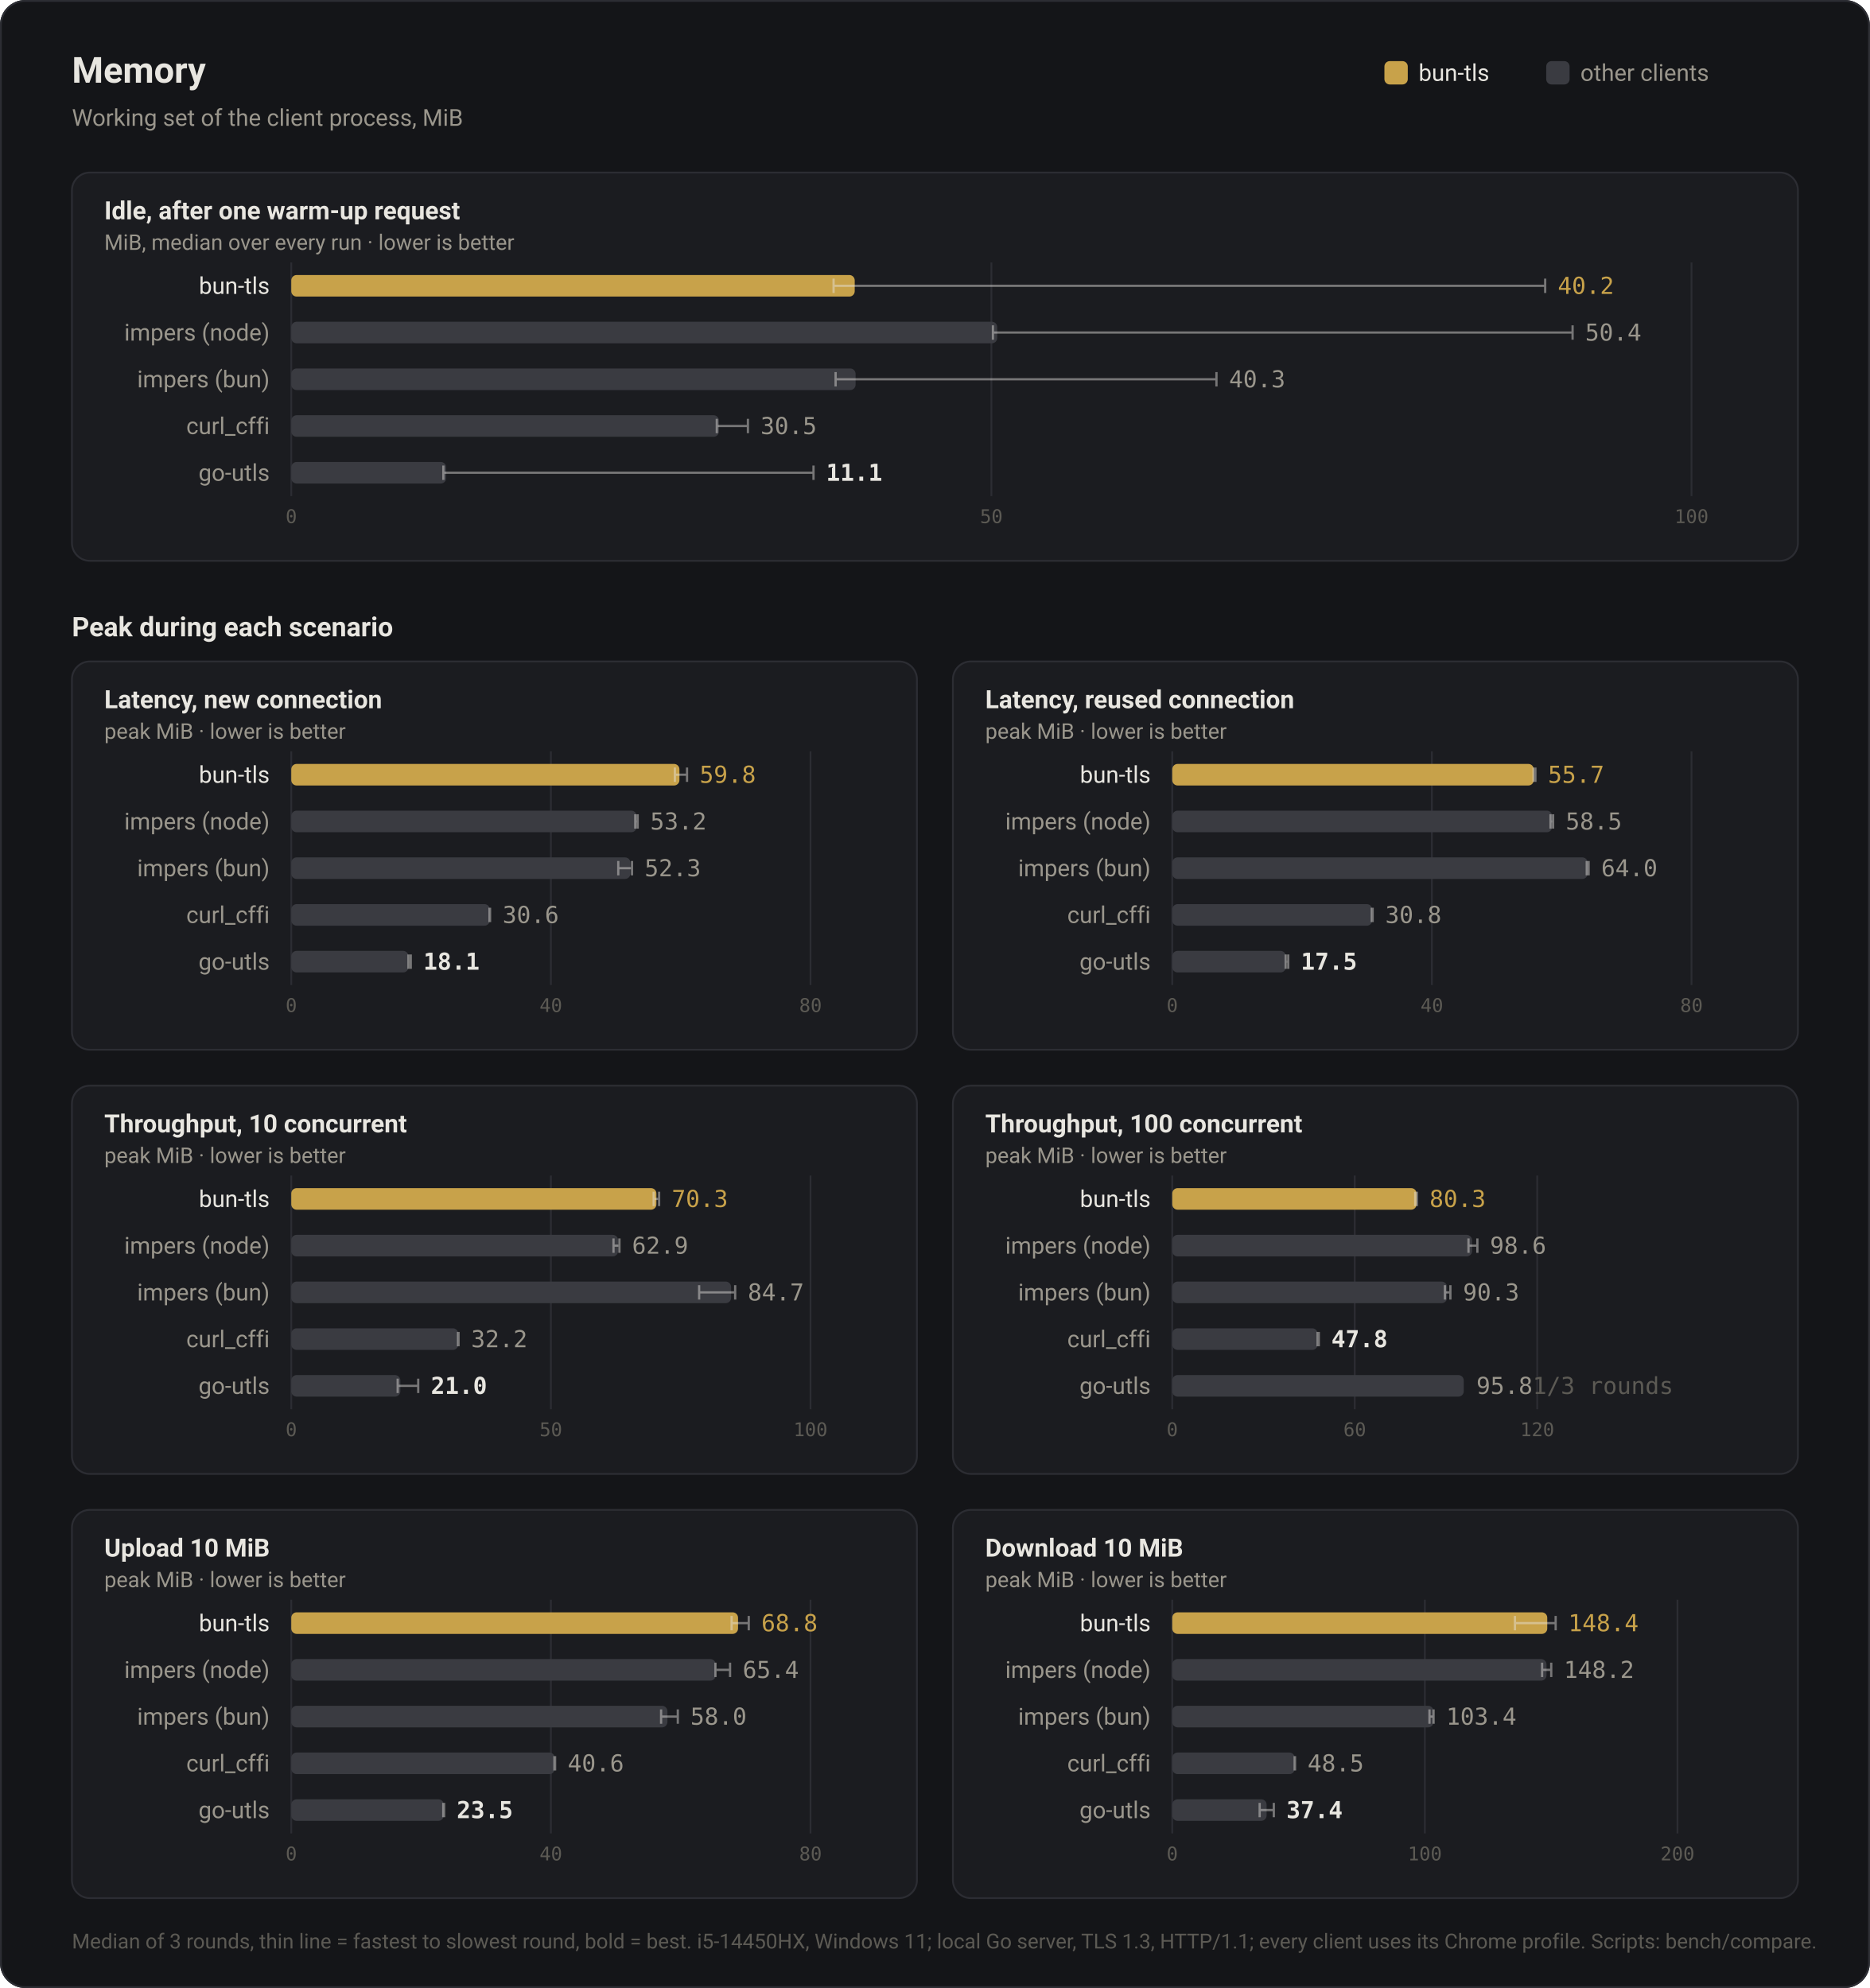
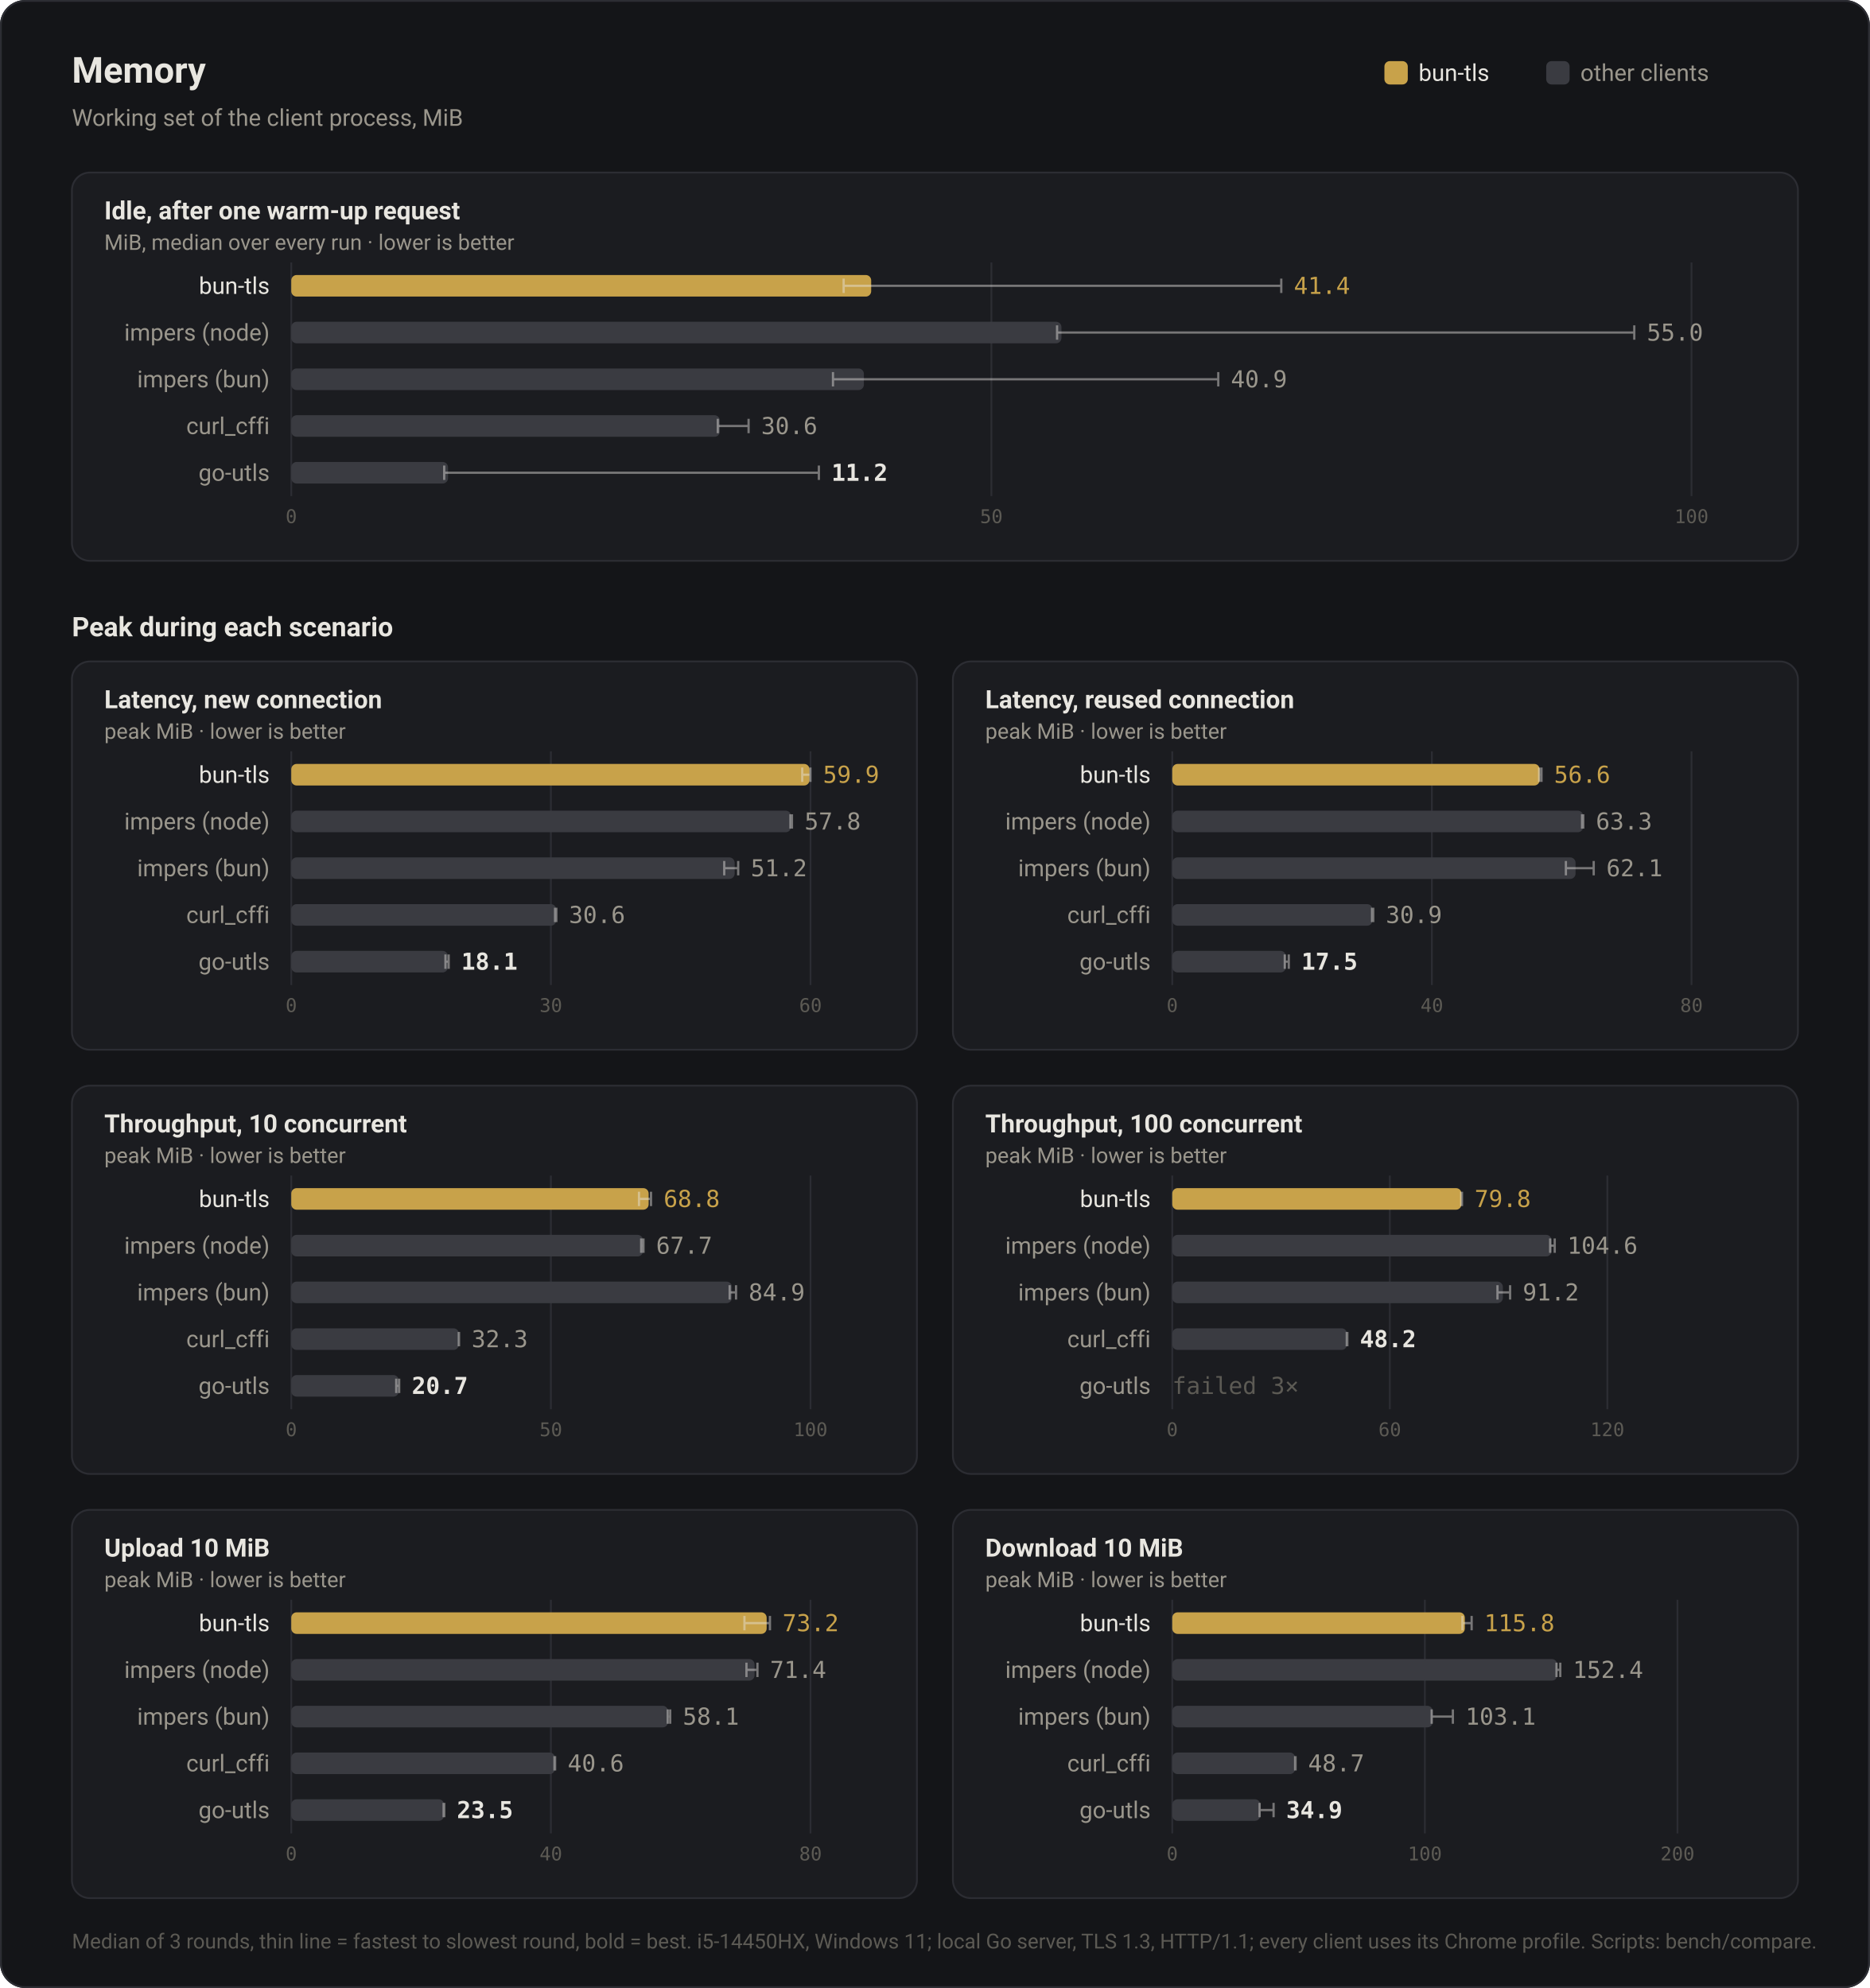
<svg xmlns="http://www.w3.org/2000/svg" viewBox="0 0 1040 1106" width="1040" height="1106" role="img">
  <rect width="1040" height="1106" rx="14" fill="#141518" />
  <rect x="0.5" y="0.5" width="1039" height="1105" rx="13.5" fill="none" stroke="#2C2D33" />
  <text x="40" y="46" font-family="ui-sans-serif,-apple-system,Segoe UI,Roboto,sans-serif" font-size="20" font-weight="700" fill="#E8E6E0">Memory</text>
  <text x="40" y="70" font-family="ui-sans-serif,-apple-system,Segoe UI,Roboto,sans-serif" font-size="13" fill="#9A968C">Working set of the client process, MiB</text>
  <rect x="770" y="34" width="13" height="13" rx="3" fill="#C8A24A" />
  <text x="789" y="45" font-family="ui-sans-serif,-apple-system,Segoe UI,Roboto,sans-serif" font-size="13" fill="#E8E6E0">bun-tls</text>
  <rect x="860" y="34" width="13" height="13" rx="3" fill="#3A3B41" />
  <text x="879" y="45" font-family="ui-sans-serif,-apple-system,Segoe UI,Roboto,sans-serif" font-size="13" fill="#9A968C">other clients</text>
  <rect x="40" y="96" width="960" height="216" rx="10" fill="#1B1C20" stroke="#2C2D33" />
  <text x="58" y="122" font-family="ui-sans-serif,-apple-system,Segoe UI,Roboto,sans-serif" font-size="14" font-weight="700" fill="#E8E6E0">Idle, after one warm-up request</text>
  <text x="58" y="139" font-family="ui-sans-serif,-apple-system,Segoe UI,Roboto,sans-serif" font-size="12" fill="#9A968C">MiB, median over every run · lower is better</text>
  <line x1="162" x2="162" y1="146" y2="276" stroke="#2C2D33" />
  <text x="162" y="291" font-family="ui-monospace,SFMono-Regular,Menlo,monospace" font-size="10.5" fill="#5C5A54" text-anchor="middle">0</text>
  <line x1="551.4" x2="551.4" y1="146" y2="276" stroke="#2C2D33" />
  <text x="551.4" y="291" font-family="ui-monospace,SFMono-Regular,Menlo,monospace" font-size="10.5" fill="#5C5A54" text-anchor="middle">50</text>
  <line x1="940.8" x2="940.8" y1="146" y2="276" stroke="#2C2D33" />
  <text x="940.8" y="291" font-family="ui-monospace,SFMono-Regular,Menlo,monospace" font-size="10.5" fill="#5C5A54" text-anchor="middle">100</text>
  <text x="150" y="163.5" font-family="ui-sans-serif,-apple-system,Segoe UI,Roboto,sans-serif" font-size="13" fill="#E8E6E0" text-anchor="end">bun-tls</text>
-   <rect x="162" y="153" width="313.391" height="12" rx="3" fill="#C8A24A" />
-   <path d="M463.633 159H859.421M463.633 155V163M859.421 155V163" stroke="#E8E6E0" stroke-opacity="0.45" stroke-width="1.25" fill="none" />
-   <text x="866.421" y="163.5" font-family="ui-monospace,SFMono-Regular,Menlo,monospace" font-size="13" fill="#C8A24A">40.2</text>
+   <rect x="162" y="153" width="322.548" height="12" rx="3" fill="#C8A24A" />
+   <path d="M469.231 159H712.636M469.231 155V163M712.636 155V163" stroke="#E8E6E0" stroke-opacity="0.45" stroke-width="1.25" fill="none" />
+   <text x="719.636" y="163.5" font-family="ui-monospace,SFMono-Regular,Menlo,monospace" font-size="13" fill="#C8A24A">41.4</text>
  <text x="150" y="189.5" font-family="ui-sans-serif,-apple-system,Segoe UI,Roboto,sans-serif" font-size="13" fill="#9A968C" text-anchor="end">impers (node)</text>
-   <rect x="162" y="179" width="392.655" height="12" rx="3" fill="#3A3B41" />
-   <path d="M552.252 185H874.663M552.252 181V189M874.663 181V189" stroke="#E8E6E0" stroke-opacity="0.45" stroke-width="1.25" fill="none" />
-   <text x="881.663" y="189.5" font-family="ui-monospace,SFMono-Regular,Menlo,monospace" font-size="13" fill="#9A968C">50.4</text>
+   <rect x="162" y="179" width="428.37" height="12" rx="3" fill="#3A3B41" />
+   <path d="M587.937 185H908.979M587.937 181V189M908.979 181V189" stroke="#E8E6E0" stroke-opacity="0.45" stroke-width="1.25" fill="none" />
+   <text x="915.979" y="189.5" font-family="ui-monospace,SFMono-Regular,Menlo,monospace" font-size="13" fill="#9A968C">55.0</text>
  <text x="150" y="215.5" font-family="ui-sans-serif,-apple-system,Segoe UI,Roboto,sans-serif" font-size="13" fill="#9A968C" text-anchor="end">impers (bun)</text>
-   <rect x="162" y="205" width="313.878" height="12" rx="3" fill="#3A3B41" />
-   <path d="M464.758 211H676.586M464.758 207V215M676.586 207V215" stroke="#E8E6E0" stroke-opacity="0.45" stroke-width="1.25" fill="none" />
-   <text x="683.586" y="215.5" font-family="ui-monospace,SFMono-Regular,Menlo,monospace" font-size="13" fill="#9A968C">40.3</text>
+   <rect x="162" y="205" width="318.487" height="12" rx="3" fill="#3A3B41" />
+   <path d="M463.298 211H677.59M463.298 207V215M677.59 207V215" stroke="#E8E6E0" stroke-opacity="0.45" stroke-width="1.25" fill="none" />
+   <text x="684.59" y="215.5" font-family="ui-monospace,SFMono-Regular,Menlo,monospace" font-size="13" fill="#9A968C">40.9</text>
  <text x="150" y="241.5" font-family="ui-sans-serif,-apple-system,Segoe UI,Roboto,sans-serif" font-size="13" fill="#9A968C" text-anchor="end">curl_cffi</text>
-   <rect x="162" y="231" width="237.884" height="12" rx="3" fill="#3A3B41" />
-   <path d="M398.682 237H415.992M398.682 233V241M415.992 233V241" stroke="#E8E6E0" stroke-opacity="0.45" stroke-width="1.25" fill="none" />
-   <text x="422.992" y="241.5" font-family="ui-monospace,SFMono-Regular,Menlo,monospace" font-size="13" fill="#9A968C">30.5</text>
+   <rect x="162" y="231" width="238.386" height="12" rx="3" fill="#3A3B41" />
+   <path d="M399.23 237H416.357M399.23 233V241M416.357 233V241" stroke="#E8E6E0" stroke-opacity="0.45" stroke-width="1.25" fill="none" />
+   <text x="423.357" y="241.5" font-family="ui-monospace,SFMono-Regular,Menlo,monospace" font-size="13" fill="#9A968C">30.6</text>
  <text x="150" y="267.5" font-family="ui-sans-serif,-apple-system,Segoe UI,Roboto,sans-serif" font-size="13" fill="#9A968C" text-anchor="end">go-utls</text>
-   <rect x="162" y="257" width="86.17" height="12" rx="3" fill="#3A3B41" />
-   <path d="M246.603 263H452.468M246.603 259V267M452.468 259V267" stroke="#E8E6E0" stroke-opacity="0.45" stroke-width="1.25" fill="none" />
-   <text x="459.468" y="267.5" font-family="ui-monospace,SFMono-Regular,Menlo,monospace" font-size="13" font-weight="700" fill="#E8E6E0">11.1</text>
+   <rect x="162" y="257" width="87.189" height="12" rx="3" fill="#3A3B41" />
+   <path d="M247.06 263H455.449M247.06 259V267M455.449 259V267" stroke="#E8E6E0" stroke-opacity="0.45" stroke-width="1.25" fill="none" />
+   <text x="462.449" y="267.5" font-family="ui-monospace,SFMono-Regular,Menlo,monospace" font-size="13" font-weight="700" fill="#E8E6E0">11.2</text>
  <text x="40" y="354" font-family="ui-sans-serif,-apple-system,Segoe UI,Roboto,sans-serif" font-size="15" font-weight="700" fill="#E8E6E0">Peak during each scenario</text>
  <rect x="40" y="368" width="470" height="216" rx="10" fill="#1B1C20" stroke="#2C2D33" />
  <text x="58" y="394" font-family="ui-sans-serif,-apple-system,Segoe UI,Roboto,sans-serif" font-size="14" font-weight="700" fill="#E8E6E0">Latency, new connection</text>
  <text x="58" y="411" font-family="ui-sans-serif,-apple-system,Segoe UI,Roboto,sans-serif" font-size="12" fill="#9A968C">peak MiB · lower is better</text>
  <line x1="162" x2="162" y1="418" y2="548" stroke="#2C2D33" />
  <text x="162" y="563" font-family="ui-monospace,SFMono-Regular,Menlo,monospace" font-size="10.5" fill="#5C5A54" text-anchor="middle">0</text>
  <line x1="306.4" x2="306.4" y1="418" y2="548" stroke="#2C2D33" />
-   <text x="306.4" y="563" font-family="ui-monospace,SFMono-Regular,Menlo,monospace" font-size="10.5" fill="#5C5A54" text-anchor="middle">40</text>
+   <text x="306.4" y="563" font-family="ui-monospace,SFMono-Regular,Menlo,monospace" font-size="10.5" fill="#5C5A54" text-anchor="middle">30</text>
  <line x1="450.8" x2="450.8" y1="418" y2="548" stroke="#2C2D33" />
-   <text x="450.8" y="563" font-family="ui-monospace,SFMono-Regular,Menlo,monospace" font-size="10.5" fill="#5C5A54" text-anchor="middle">80</text>
+   <text x="450.8" y="563" font-family="ui-monospace,SFMono-Regular,Menlo,monospace" font-size="10.5" fill="#5C5A54" text-anchor="middle">60</text>
  <text x="150" y="435.5" font-family="ui-sans-serif,-apple-system,Segoe UI,Roboto,sans-serif" font-size="13" fill="#E8E6E0" text-anchor="end">bun-tls</text>
-   <rect x="162" y="425" width="215.895" height="12" rx="3" fill="#C8A24A" />
-   <path d="M375.357 431H382.125M375.357 427V435M382.125 427V435" stroke="#E8E6E0" stroke-opacity="0.45" stroke-width="1.25" fill="none" />
-   <text x="389.125" y="435.5" font-family="ui-monospace,SFMono-Regular,Menlo,monospace" font-size="13" fill="#C8A24A">59.8</text>
+   <rect x="162" y="425" width="288.236" height="12" rx="3" fill="#C8A24A" />
+   <path d="M446.193 431H450.744M446.193 427V435M450.744 427V435" stroke="#E8E6E0" stroke-opacity="0.45" stroke-width="1.25" fill="none" />
+   <text x="457.744" y="435.5" font-family="ui-monospace,SFMono-Regular,Menlo,monospace" font-size="13" fill="#C8A24A">59.9</text>
  <text x="150" y="461.5" font-family="ui-sans-serif,-apple-system,Segoe UI,Roboto,sans-serif" font-size="13" fill="#9A968C" text-anchor="end">impers (node)</text>
-   <rect x="162" y="451" width="192.077" height="12" rx="3" fill="#3A3B41" />
-   <path d="M353.33 457H354.67M353.33 453V461M354.67 453V461" stroke="#E8E6E0" stroke-opacity="0.45" stroke-width="1.25" fill="none" />
-   <text x="361.67" y="461.5" font-family="ui-monospace,SFMono-Regular,Menlo,monospace" font-size="13" fill="#9A968C">53.2</text>
+   <rect x="162" y="451" width="277.97" height="12" rx="3" fill="#3A3B41" />
+   <path d="M439.65 457H440.478M439.65 453V461M440.478 453V461" stroke="#E8E6E0" stroke-opacity="0.45" stroke-width="1.25" fill="none" />
+   <text x="447.478" y="461.5" font-family="ui-monospace,SFMono-Regular,Menlo,monospace" font-size="13" fill="#9A968C">57.8</text>
  <text x="150" y="487.5" font-family="ui-sans-serif,-apple-system,Segoe UI,Roboto,sans-serif" font-size="13" fill="#9A968C" text-anchor="end">impers (bun)</text>
-   <rect x="162" y="477" width="188.637" height="12" rx="3" fill="#3A3B41" />
-   <path d="M343.882 483H351.525M343.882 479V487M351.525 479V487" stroke="#E8E6E0" stroke-opacity="0.45" stroke-width="1.25" fill="none" />
-   <text x="358.525" y="487.5" font-family="ui-monospace,SFMono-Regular,Menlo,monospace" font-size="13" fill="#9A968C">52.3</text>
+   <rect x="162" y="477" width="246.608" height="12" rx="3" fill="#3A3B41" />
+   <path d="M402.817 483H410.582M402.817 479V487M410.582 479V487" stroke="#E8E6E0" stroke-opacity="0.45" stroke-width="1.25" fill="none" />
+   <text x="417.582" y="487.5" font-family="ui-monospace,SFMono-Regular,Menlo,monospace" font-size="13" fill="#9A968C">51.2</text>
  <text x="150" y="513.5" font-family="ui-sans-serif,-apple-system,Segoe UI,Roboto,sans-serif" font-size="13" fill="#9A968C" text-anchor="end">curl_cffi</text>
-   <rect x="162" y="503" width="110.443" height="12" rx="3" fill="#3A3B41" />
-   <path d="M272.26 509H272.556M272.26 505V513M272.556 505V513" stroke="#E8E6E0" stroke-opacity="0.45" stroke-width="1.25" fill="none" />
-   <text x="279.556" y="513.5" font-family="ui-monospace,SFMono-Regular,Menlo,monospace" font-size="13" fill="#9A968C">30.6</text>
+   <rect x="162" y="503" width="147.371" height="12" rx="3" fill="#3A3B41" />
+   <path d="M308.731 509H309.427M308.731 505V513M309.427 505V513" stroke="#E8E6E0" stroke-opacity="0.45" stroke-width="1.25" fill="none" />
+   <text x="316.427" y="513.5" font-family="ui-monospace,SFMono-Regular,Menlo,monospace" font-size="13" fill="#9A968C">30.6</text>
  <text x="150" y="539.5" font-family="ui-sans-serif,-apple-system,Segoe UI,Roboto,sans-serif" font-size="13" fill="#9A968C" text-anchor="end">go-utls</text>
-   <rect x="162" y="529" width="65.192" height="12" rx="3" fill="#3A3B41" />
-   <path d="M227.192 535H228.461M227.192 531V539M228.461 531V539" stroke="#E8E6E0" stroke-opacity="0.45" stroke-width="1.25" fill="none" />
-   <text x="235.461" y="539.5" font-family="ui-monospace,SFMono-Regular,Menlo,monospace" font-size="13" font-weight="700" fill="#E8E6E0">18.1</text>
+   <rect x="162" y="529" width="87.129" height="12" rx="3" fill="#3A3B41" />
+   <path d="M247.756 535H249.561M247.756 531V539M249.561 531V539" stroke="#E8E6E0" stroke-opacity="0.45" stroke-width="1.25" fill="none" />
+   <text x="256.561" y="539.5" font-family="ui-monospace,SFMono-Regular,Menlo,monospace" font-size="13" font-weight="700" fill="#E8E6E0">18.1</text>
  <rect x="530" y="368" width="470" height="216" rx="10" fill="#1B1C20" stroke="#2C2D33" />
  <text x="548" y="394" font-family="ui-sans-serif,-apple-system,Segoe UI,Roboto,sans-serif" font-size="14" font-weight="700" fill="#E8E6E0">Latency, reused connection</text>
  <text x="548" y="411" font-family="ui-sans-serif,-apple-system,Segoe UI,Roboto,sans-serif" font-size="12" fill="#9A968C">peak MiB · lower is better</text>
  <line x1="652" x2="652" y1="418" y2="548" stroke="#2C2D33" />
  <text x="652" y="563" font-family="ui-monospace,SFMono-Regular,Menlo,monospace" font-size="10.5" fill="#5C5A54" text-anchor="middle">0</text>
  <line x1="796.4" x2="796.4" y1="418" y2="548" stroke="#2C2D33" />
  <text x="796.4" y="563" font-family="ui-monospace,SFMono-Regular,Menlo,monospace" font-size="10.5" fill="#5C5A54" text-anchor="middle">40</text>
  <line x1="940.8" x2="940.8" y1="418" y2="548" stroke="#2C2D33" />
  <text x="940.8" y="563" font-family="ui-monospace,SFMono-Regular,Menlo,monospace" font-size="10.5" fill="#5C5A54" text-anchor="middle">80</text>
  <text x="640" y="435.5" font-family="ui-sans-serif,-apple-system,Segoe UI,Roboto,sans-serif" font-size="13" fill="#E8E6E0" text-anchor="end">bun-tls</text>
-   <rect x="652" y="425" width="201.06" height="12" rx="3" fill="#C8A24A" />
-   <path d="M852.975 431H853.977M852.975 427V435M853.977 427V435" stroke="#E8E6E0" stroke-opacity="0.45" stroke-width="1.25" fill="none" />
-   <text x="860.977" y="435.5" font-family="ui-monospace,SFMono-Regular,Menlo,monospace" font-size="13" fill="#C8A24A">55.7</text>
+   <rect x="652" y="425" width="204.332" height="12" rx="3" fill="#C8A24A" />
+   <path d="M856.064 431H857.361M856.064 427V435M857.361 427V435" stroke="#E8E6E0" stroke-opacity="0.45" stroke-width="1.25" fill="none" />
+   <text x="864.361" y="435.5" font-family="ui-monospace,SFMono-Regular,Menlo,monospace" font-size="13" fill="#C8A24A">56.6</text>
  <text x="640" y="461.5" font-family="ui-sans-serif,-apple-system,Segoe UI,Roboto,sans-serif" font-size="13" fill="#9A968C" text-anchor="end">impers (node)</text>
-   <rect x="652" y="451" width="211.298" height="12" rx="3" fill="#3A3B41" />
-   <path d="M862.395 457H863.834M862.395 453V461M863.834 453V461" stroke="#E8E6E0" stroke-opacity="0.45" stroke-width="1.25" fill="none" />
-   <text x="870.834" y="461.5" font-family="ui-monospace,SFMono-Regular,Menlo,monospace" font-size="13" fill="#9A968C">58.5</text>
+   <rect x="652" y="451" width="228.572" height="12" rx="3" fill="#3A3B41" />
+   <path d="M879.938 457H880.6M879.938 453V461M880.6 453V461" stroke="#E8E6E0" stroke-opacity="0.45" stroke-width="1.25" fill="none" />
+   <text x="887.6" y="461.5" font-family="ui-monospace,SFMono-Regular,Menlo,monospace" font-size="13" fill="#9A968C">63.3</text>
  <text x="640" y="487.5" font-family="ui-sans-serif,-apple-system,Segoe UI,Roboto,sans-serif" font-size="13" fill="#9A968C" text-anchor="end">impers (bun)</text>
-   <rect x="652" y="477" width="231.054" height="12" rx="3" fill="#3A3B41" />
-   <path d="M882.546 483H883.576M882.546 479V487M883.576 479V487" stroke="#E8E6E0" stroke-opacity="0.45" stroke-width="1.25" fill="none" />
-   <text x="890.576" y="487.5" font-family="ui-monospace,SFMono-Regular,Menlo,monospace" font-size="13" fill="#9A968C">64.0</text>
+   <rect x="652" y="477" width="224.314" height="12" rx="3" fill="#3A3B41" />
+   <path d="M870.941 483H886.41M870.941 479V487M886.41 479V487" stroke="#E8E6E0" stroke-opacity="0.45" stroke-width="1.25" fill="none" />
+   <text x="893.41" y="487.5" font-family="ui-monospace,SFMono-Regular,Menlo,monospace" font-size="13" fill="#9A968C">62.1</text>
  <text x="640" y="513.5" font-family="ui-sans-serif,-apple-system,Segoe UI,Roboto,sans-serif" font-size="13" fill="#9A968C" text-anchor="end">curl_cffi</text>
-   <rect x="652" y="503" width="111.205" height="12" rx="3" fill="#3A3B41" />
-   <path d="M762.965 509H763.459M762.965 505V513M763.459 505V513" stroke="#E8E6E0" stroke-opacity="0.45" stroke-width="1.25" fill="none" />
-   <text x="770.459" y="513.5" font-family="ui-monospace,SFMono-Regular,Menlo,monospace" font-size="13" fill="#9A968C">30.8</text>
+   <rect x="652" y="503" width="111.388" height="12" rx="3" fill="#3A3B41" />
+   <path d="M763.134 509H763.783M763.134 505V513M763.783 505V513" stroke="#E8E6E0" stroke-opacity="0.45" stroke-width="1.25" fill="none" />
+   <text x="770.783" y="513.5" font-family="ui-monospace,SFMono-Regular,Menlo,monospace" font-size="13" fill="#9A968C">30.9</text>
  <text x="640" y="539.5" font-family="ui-sans-serif,-apple-system,Segoe UI,Roboto,sans-serif" font-size="13" fill="#9A968C" text-anchor="end">go-utls</text>
-   <rect x="652" y="529" width="63.175" height="12" rx="3" fill="#3A3B41" />
-   <path d="M715.09 535H716.515M715.09 531V539M716.515 531V539" stroke="#E8E6E0" stroke-opacity="0.45" stroke-width="1.25" fill="none" />
-   <text x="723.515" y="539.5" font-family="ui-monospace,SFMono-Regular,Menlo,monospace" font-size="13" font-weight="700" fill="#E8E6E0">17.5</text>
+   <rect x="652" y="529" width="63.203" height="12" rx="3" fill="#3A3B41" />
+   <path d="M714.583 535H716.811M714.583 531V539M716.811 531V539" stroke="#E8E6E0" stroke-opacity="0.45" stroke-width="1.25" fill="none" />
+   <text x="723.811" y="539.5" font-family="ui-monospace,SFMono-Regular,Menlo,monospace" font-size="13" font-weight="700" fill="#E8E6E0">17.5</text>
  <rect x="40" y="604" width="470" height="216" rx="10" fill="#1B1C20" stroke="#2C2D33" />
  <text x="58" y="630" font-family="ui-sans-serif,-apple-system,Segoe UI,Roboto,sans-serif" font-size="14" font-weight="700" fill="#E8E6E0">Throughput, 10 concurrent</text>
  <text x="58" y="647" font-family="ui-sans-serif,-apple-system,Segoe UI,Roboto,sans-serif" font-size="12" fill="#9A968C">peak MiB · lower is better</text>
  <line x1="162" x2="162" y1="654" y2="784" stroke="#2C2D33" />
  <text x="162" y="799" font-family="ui-monospace,SFMono-Regular,Menlo,monospace" font-size="10.5" fill="#5C5A54" text-anchor="middle">0</text>
  <line x1="306.4" x2="306.4" y1="654" y2="784" stroke="#2C2D33" />
  <text x="306.4" y="799" font-family="ui-monospace,SFMono-Regular,Menlo,monospace" font-size="10.5" fill="#5C5A54" text-anchor="middle">50</text>
  <line x1="450.8" x2="450.8" y1="654" y2="784" stroke="#2C2D33" />
  <text x="450.8" y="799" font-family="ui-monospace,SFMono-Regular,Menlo,monospace" font-size="10.5" fill="#5C5A54" text-anchor="middle">100</text>
  <text x="150" y="671.5" font-family="ui-sans-serif,-apple-system,Segoe UI,Roboto,sans-serif" font-size="13" fill="#E8E6E0" text-anchor="end">bun-tls</text>
-   <rect x="162" y="661" width="203.096" height="12" rx="3" fill="#C8A24A" />
-   <path d="M363.573 667H366.597M363.573 663V671M366.597 663V671" stroke="#E8E6E0" stroke-opacity="0.45" stroke-width="1.25" fill="none" />
-   <text x="373.597" y="671.5" font-family="ui-monospace,SFMono-Regular,Menlo,monospace" font-size="13" fill="#C8A24A">70.3</text>
+   <rect x="162" y="661" width="198.776" height="12" rx="3" fill="#C8A24A" />
+   <path d="M355.406 667H362.084M355.406 663V671M362.084 663V671" stroke="#E8E6E0" stroke-opacity="0.45" stroke-width="1.25" fill="none" />
+   <text x="369.084" y="671.5" font-family="ui-monospace,SFMono-Regular,Menlo,monospace" font-size="13" fill="#C8A24A">68.8</text>
  <text x="150" y="697.5" font-family="ui-sans-serif,-apple-system,Segoe UI,Roboto,sans-serif" font-size="13" fill="#9A968C" text-anchor="end">impers (node)</text>
-   <rect x="162" y="687" width="181.786" height="12" rx="3" fill="#3A3B41" />
-   <path d="M341.225 693H344.531M341.225 689V697M344.531 689V697" stroke="#E8E6E0" stroke-opacity="0.45" stroke-width="1.25" fill="none" />
-   <text x="351.531" y="697.5" font-family="ui-monospace,SFMono-Regular,Menlo,monospace" font-size="13" fill="#9A968C">62.9</text>
+   <rect x="162" y="687" width="195.639" height="12" rx="3" fill="#3A3B41" />
+   <path d="M356.613 693H357.899M356.613 689V697M357.899 689V697" stroke="#E8E6E0" stroke-opacity="0.45" stroke-width="1.25" fill="none" />
+   <text x="364.899" y="697.5" font-family="ui-monospace,SFMono-Regular,Menlo,monospace" font-size="13" fill="#9A968C">67.7</text>
  <text x="150" y="723.5" font-family="ui-sans-serif,-apple-system,Segoe UI,Roboto,sans-serif" font-size="13" fill="#9A968C" text-anchor="end">impers (bun)</text>
-   <rect x="162" y="713" width="244.634" height="12" rx="3" fill="#3A3B41" />
-   <path d="M388.855 719H408.901M388.855 715V723M408.901 715V723" stroke="#E8E6E0" stroke-opacity="0.45" stroke-width="1.25" fill="none" />
-   <text x="415.901" y="723.5" font-family="ui-monospace,SFMono-Regular,Menlo,monospace" font-size="13" fill="#9A968C">84.7</text>
+   <rect x="162" y="713" width="245.096" height="12" rx="3" fill="#3A3B41" />
+   <path d="M405.833 719H409.375M405.833 715V723M409.375 715V723" stroke="#E8E6E0" stroke-opacity="0.45" stroke-width="1.25" fill="none" />
+   <text x="416.375" y="723.5" font-family="ui-monospace,SFMono-Regular,Menlo,monospace" font-size="13" fill="#9A968C">84.9</text>
  <text x="150" y="749.5" font-family="ui-sans-serif,-apple-system,Segoe UI,Roboto,sans-serif" font-size="13" fill="#9A968C" text-anchor="end">curl_cffi</text>
-   <rect x="162" y="739" width="92.901" height="12" rx="3" fill="#3A3B41" />
-   <path d="M254.754 745H255.036M254.754 741V749M255.036 741V749" stroke="#E8E6E0" stroke-opacity="0.45" stroke-width="1.25" fill="none" />
-   <text x="262.036" y="749.5" font-family="ui-monospace,SFMono-Regular,Menlo,monospace" font-size="13" fill="#9A968C">32.2</text>
+   <rect x="162" y="739" width="93.24" height="12" rx="3" fill="#3A3B41" />
+   <path d="M255.183 745H255.296M255.183 741V749M255.296 741V749" stroke="#E8E6E0" stroke-opacity="0.45" stroke-width="1.25" fill="none" />
+   <text x="262.296" y="749.5" font-family="ui-monospace,SFMono-Regular,Menlo,monospace" font-size="13" fill="#9A968C">32.3</text>
  <text x="150" y="775.5" font-family="ui-sans-serif,-apple-system,Segoe UI,Roboto,sans-serif" font-size="13" fill="#9A968C" text-anchor="end">go-utls</text>
-   <rect x="162" y="765" width="60.682" height="12" rx="3" fill="#3A3B41" />
-   <path d="M221.193 771H232.609M221.193 767V775M232.609 767V775" stroke="#E8E6E0" stroke-opacity="0.45" stroke-width="1.25" fill="none" />
-   <text x="239.609" y="775.5" font-family="ui-monospace,SFMono-Regular,Menlo,monospace" font-size="13" font-weight="700" fill="#E8E6E0">21.0</text>
+   <rect x="162" y="765" width="59.791" height="12" rx="3" fill="#3A3B41" />
+   <path d="M220.38 771H222.016M220.38 767V775M222.016 767V775" stroke="#E8E6E0" stroke-opacity="0.45" stroke-width="1.25" fill="none" />
+   <text x="229.016" y="775.5" font-family="ui-monospace,SFMono-Regular,Menlo,monospace" font-size="13" font-weight="700" fill="#E8E6E0">20.7</text>
  <rect x="530" y="604" width="470" height="216" rx="10" fill="#1B1C20" stroke="#2C2D33" />
  <text x="548" y="630" font-family="ui-sans-serif,-apple-system,Segoe UI,Roboto,sans-serif" font-size="14" font-weight="700" fill="#E8E6E0">Throughput, 100 concurrent</text>
  <text x="548" y="647" font-family="ui-sans-serif,-apple-system,Segoe UI,Roboto,sans-serif" font-size="12" fill="#9A968C">peak MiB · lower is better</text>
  <line x1="652" x2="652" y1="654" y2="784" stroke="#2C2D33" />
  <text x="652" y="799" font-family="ui-monospace,SFMono-Regular,Menlo,monospace" font-size="10.5" fill="#5C5A54" text-anchor="middle">0</text>
-   <line x1="753.5" x2="753.5" y1="654" y2="784" stroke="#2C2D33" />
-   <text x="753.5" y="799" font-family="ui-monospace,SFMono-Regular,Menlo,monospace" font-size="10.5" fill="#5C5A54" text-anchor="middle">60</text>
-   <line x1="855" x2="855" y1="654" y2="784" stroke="#2C2D33" />
-   <text x="855" y="799" font-family="ui-monospace,SFMono-Regular,Menlo,monospace" font-size="10.5" fill="#5C5A54" text-anchor="middle">120</text>
+   <line x1="773" x2="773" y1="654" y2="784" stroke="#2C2D33" />
+   <text x="773" y="799" font-family="ui-monospace,SFMono-Regular,Menlo,monospace" font-size="10.5" fill="#5C5A54" text-anchor="middle">60</text>
+   <line x1="894" x2="894" y1="654" y2="784" stroke="#2C2D33" />
+   <text x="894" y="799" font-family="ui-monospace,SFMono-Regular,Menlo,monospace" font-size="10.5" fill="#5C5A54" text-anchor="middle">120</text>
  <text x="640" y="671.5" font-family="ui-sans-serif,-apple-system,Segoe UI,Roboto,sans-serif" font-size="13" fill="#E8E6E0" text-anchor="end">bun-tls</text>
-   <rect x="652" y="661" width="135.882" height="12" rx="3" fill="#C8A24A" />
-   <path d="M787.135 667H788.073M787.135 663V671M788.073 663V671" stroke="#E8E6E0" stroke-opacity="0.45" stroke-width="1.25" fill="none" />
-   <text x="795.073" y="671.5" font-family="ui-monospace,SFMono-Regular,Menlo,monospace" font-size="13" fill="#C8A24A">80.3</text>
+   <rect x="652" y="661" width="160.845" height="12" rx="3" fill="#C8A24A" />
+   <path d="M812.719 667H813.144M812.719 663V671M813.144 663V671" stroke="#E8E6E0" stroke-opacity="0.45" stroke-width="1.25" fill="none" />
+   <text x="820.144" y="671.5" font-family="ui-monospace,SFMono-Regular,Menlo,monospace" font-size="13" fill="#C8A24A">79.8</text>
  <text x="640" y="697.5" font-family="ui-sans-serif,-apple-system,Segoe UI,Roboto,sans-serif" font-size="13" fill="#9A968C" text-anchor="end">impers (node)</text>
-   <rect x="652" y="687" width="166.755" height="12" rx="3" fill="#3A3B41" />
-   <path d="M816.766 693H821.702M816.766 689V697M821.702 689V697" stroke="#E8E6E0" stroke-opacity="0.45" stroke-width="1.25" fill="none" />
-   <text x="828.702" y="697.5" font-family="ui-monospace,SFMono-Regular,Menlo,monospace" font-size="13" fill="#9A968C">98.6</text>
+   <rect x="652" y="687" width="210.97" height="12" rx="3" fill="#3A3B41" />
+   <path d="M862.198 693H864.727M862.198 689V697M864.727 689V697" stroke="#E8E6E0" stroke-opacity="0.45" stroke-width="1.25" fill="none" />
+   <text x="871.727" y="697.5" font-family="ui-monospace,SFMono-Regular,Menlo,monospace" font-size="13" fill="#9A968C">104.6</text>
  <text x="640" y="723.5" font-family="ui-sans-serif,-apple-system,Segoe UI,Roboto,sans-serif" font-size="13" fill="#9A968C" text-anchor="end">impers (bun)</text>
-   <rect x="652" y="713" width="152.832" height="12" rx="3" fill="#3A3B41" />
-   <path d="M803.649 719H806.702M803.649 715V723M806.702 715V723" stroke="#E8E6E0" stroke-opacity="0.45" stroke-width="1.25" fill="none" />
-   <text x="813.702" y="723.5" font-family="ui-monospace,SFMono-Regular,Menlo,monospace" font-size="13" fill="#9A968C">90.3</text>
+   <rect x="652" y="713" width="183.887" height="12" rx="3" fill="#3A3B41" />
+   <path d="M832.886 719H839.912M832.886 715V723M839.912 715V723" stroke="#E8E6E0" stroke-opacity="0.45" stroke-width="1.25" fill="none" />
+   <text x="846.912" y="723.5" font-family="ui-monospace,SFMono-Regular,Menlo,monospace" font-size="13" fill="#9A968C">91.2</text>
  <text x="640" y="749.5" font-family="ui-sans-serif,-apple-system,Segoe UI,Roboto,sans-serif" font-size="13" fill="#9A968C" text-anchor="end">curl_cffi</text>
-   <rect x="652" y="739" width="80.87" height="12" rx="3" fill="#3A3B41" />
-   <path d="M732.85 745H733.497M732.85 741V749M733.497 741V749" stroke="#E8E6E0" stroke-opacity="0.45" stroke-width="1.25" fill="none" />
-   <text x="740.497" y="749.5" font-family="ui-monospace,SFMono-Regular,Menlo,monospace" font-size="13" font-weight="700" fill="#E8E6E0">47.8</text>
+   <rect x="652" y="739" width="97.194" height="12" rx="3" fill="#3A3B41" />
+   <path d="M749.076 745H749.367M749.076 741V749M749.367 741V749" stroke="#E8E6E0" stroke-opacity="0.45" stroke-width="1.25" fill="none" />
+   <text x="756.367" y="749.5" font-family="ui-monospace,SFMono-Regular,Menlo,monospace" font-size="13" font-weight="700" fill="#E8E6E0">48.2</text>
  <text x="640" y="775.5" font-family="ui-sans-serif,-apple-system,Segoe UI,Roboto,sans-serif" font-size="13" fill="#9A968C" text-anchor="end">go-utls</text>
-   <rect x="652" y="765" width="162.129" height="12" rx="3" fill="#3A3B41" />
-   <text x="821.129" y="775.5" font-family="ui-monospace,SFMono-Regular,Menlo,monospace" font-size="13" fill="#9A968C">95.8<tspan fill="#5C5A54" font-weight="400"> 1/3 rounds</tspan>
-   </text>
+   <text x="652" y="775.5" font-family="ui-monospace,SFMono-Regular,Menlo,monospace" font-size="13" fill="#5C5A54">failed 3×</text>
  <rect x="40" y="840" width="470" height="216" rx="10" fill="#1B1C20" stroke="#2C2D33" />
  <text x="58" y="866" font-family="ui-sans-serif,-apple-system,Segoe UI,Roboto,sans-serif" font-size="14" font-weight="700" fill="#E8E6E0">Upload 10 MiB</text>
  <text x="58" y="883" font-family="ui-sans-serif,-apple-system,Segoe UI,Roboto,sans-serif" font-size="12" fill="#9A968C">peak MiB · lower is better</text>
  <line x1="162" x2="162" y1="890" y2="1020" stroke="#2C2D33" />
  <text x="162" y="1035" font-family="ui-monospace,SFMono-Regular,Menlo,monospace" font-size="10.5" fill="#5C5A54" text-anchor="middle">0</text>
  <line x1="306.4" x2="306.4" y1="890" y2="1020" stroke="#2C2D33" />
  <text x="306.4" y="1035" font-family="ui-monospace,SFMono-Regular,Menlo,monospace" font-size="10.5" fill="#5C5A54" text-anchor="middle">40</text>
  <line x1="450.8" x2="450.8" y1="890" y2="1020" stroke="#2C2D33" />
  <text x="450.8" y="1035" font-family="ui-monospace,SFMono-Regular,Menlo,monospace" font-size="10.5" fill="#5C5A54" text-anchor="middle">80</text>
  <text x="150" y="907.5" font-family="ui-sans-serif,-apple-system,Segoe UI,Roboto,sans-serif" font-size="13" fill="#E8E6E0" text-anchor="end">bun-tls</text>
-   <rect x="162" y="897" width="248.498" height="12" rx="3" fill="#C8A24A" />
-   <path d="M406.916 903H416.449M406.916 899V907M416.449 899V907" stroke="#E8E6E0" stroke-opacity="0.45" stroke-width="1.25" fill="none" />
-   <text x="423.449" y="907.5" font-family="ui-monospace,SFMono-Regular,Menlo,monospace" font-size="13" fill="#C8A24A">68.8</text>
+   <rect x="162" y="897" width="264.404" height="12" rx="3" fill="#C8A24A" />
+   <path d="M414.051 903H428.238M414.051 899V907M428.238 899V907" stroke="#E8E6E0" stroke-opacity="0.45" stroke-width="1.25" fill="none" />
+   <text x="435.238" y="907.5" font-family="ui-monospace,SFMono-Regular,Menlo,monospace" font-size="13" fill="#C8A24A">73.2</text>
  <text x="150" y="933.5" font-family="ui-sans-serif,-apple-system,Segoe UI,Roboto,sans-serif" font-size="13" fill="#9A968C" text-anchor="end">impers (node)</text>
-   <rect x="162" y="923" width="236.088" height="12" rx="3" fill="#3A3B41" />
-   <path d="M397.947 929H406.056M397.947 925V933M406.056 925V933" stroke="#E8E6E0" stroke-opacity="0.45" stroke-width="1.25" fill="none" />
-   <text x="413.056" y="933.5" font-family="ui-monospace,SFMono-Regular,Menlo,monospace" font-size="13" fill="#9A968C">65.4</text>
+   <rect x="162" y="923" width="257.678" height="12" rx="3" fill="#3A3B41" />
+   <path d="M415.179 929H421.285M415.179 925V933M421.285 925V933" stroke="#E8E6E0" stroke-opacity="0.45" stroke-width="1.25" fill="none" />
+   <text x="428.285" y="933.5" font-family="ui-monospace,SFMono-Regular,Menlo,monospace" font-size="13" fill="#9A968C">71.4</text>
  <text x="150" y="959.5" font-family="ui-sans-serif,-apple-system,Segoe UI,Roboto,sans-serif" font-size="13" fill="#9A968C" text-anchor="end">impers (bun)</text>
-   <rect x="162" y="949" width="209.211" height="12" rx="3" fill="#3A3B41" />
-   <path d="M367.699 955H376.992M367.699 951V959M376.992 951V959" stroke="#E8E6E0" stroke-opacity="0.45" stroke-width="1.25" fill="none" />
-   <text x="383.992" y="959.5" font-family="ui-monospace,SFMono-Regular,Menlo,monospace" font-size="13" fill="#9A968C">58.0</text>
+   <rect x="162" y="949" width="209.577" height="12" rx="3" fill="#3A3B41" />
+   <path d="M371.394 955H372.762M371.394 951V959M372.762 951V959" stroke="#E8E6E0" stroke-opacity="0.45" stroke-width="1.25" fill="none" />
+   <text x="379.762" y="959.5" font-family="ui-monospace,SFMono-Regular,Menlo,monospace" font-size="13" fill="#9A968C">58.1</text>
  <text x="150" y="985.5" font-family="ui-sans-serif,-apple-system,Segoe UI,Roboto,sans-serif" font-size="13" fill="#9A968C" text-anchor="end">curl_cffi</text>
-   <rect x="162" y="975" width="146.543" height="12" rx="3" fill="#3A3B41" />
-   <path d="M308.388 981H308.741M308.388 977V985M308.741 977V985" stroke="#E8E6E0" stroke-opacity="0.45" stroke-width="1.25" fill="none" />
+   <rect x="162" y="975" width="146.67" height="12" rx="3" fill="#3A3B41" />
+   <path d="M308.417 981H308.741M308.417 977V985M308.741 977V985" stroke="#E8E6E0" stroke-opacity="0.45" stroke-width="1.25" fill="none" />
  <text x="315.741" y="985.5" font-family="ui-monospace,SFMono-Regular,Menlo,monospace" font-size="13" fill="#9A968C">40.6</text>
  <text x="150" y="1011.5" font-family="ui-sans-serif,-apple-system,Segoe UI,Roboto,sans-serif" font-size="13" fill="#9A968C" text-anchor="end">go-utls</text>
-   <rect x="162" y="1001" width="84.821" height="12" rx="3" fill="#3A3B41" />
-   <path d="M246.553 1007H247.004M246.553 1003V1011M247.004 1003V1011" stroke="#E8E6E0" stroke-opacity="0.45" stroke-width="1.25" fill="none" />
-   <text x="254.004" y="1011.5" font-family="ui-monospace,SFMono-Regular,Menlo,monospace" font-size="13" font-weight="700" fill="#E8E6E0">23.5</text>
+   <rect x="162" y="1001" width="84.99" height="12" rx="3" fill="#3A3B41" />
+   <path d="M246.75 1007H247.089M246.75 1003V1011M247.089 1003V1011" stroke="#E8E6E0" stroke-opacity="0.45" stroke-width="1.25" fill="none" />
+   <text x="254.089" y="1011.5" font-family="ui-monospace,SFMono-Regular,Menlo,monospace" font-size="13" font-weight="700" fill="#E8E6E0">23.5</text>
  <rect x="530" y="840" width="470" height="216" rx="10" fill="#1B1C20" stroke="#2C2D33" />
  <text x="548" y="866" font-family="ui-sans-serif,-apple-system,Segoe UI,Roboto,sans-serif" font-size="14" font-weight="700" fill="#E8E6E0">Download 10 MiB</text>
  <text x="548" y="883" font-family="ui-sans-serif,-apple-system,Segoe UI,Roboto,sans-serif" font-size="12" fill="#9A968C">peak MiB · lower is better</text>
  <line x1="652" x2="652" y1="890" y2="1020" stroke="#2C2D33" />
  <text x="652" y="1035" font-family="ui-monospace,SFMono-Regular,Menlo,monospace" font-size="10.5" fill="#5C5A54" text-anchor="middle">0</text>
  <line x1="792.5" x2="792.5" y1="890" y2="1020" stroke="#2C2D33" />
  <text x="792.5" y="1035" font-family="ui-monospace,SFMono-Regular,Menlo,monospace" font-size="10.5" fill="#5C5A54" text-anchor="middle">100</text>
  <line x1="933" x2="933" y1="890" y2="1020" stroke="#2C2D33" />
  <text x="933" y="1035" font-family="ui-monospace,SFMono-Regular,Menlo,monospace" font-size="10.5" fill="#5C5A54" text-anchor="middle">200</text>
  <text x="640" y="907.5" font-family="ui-sans-serif,-apple-system,Segoe UI,Roboto,sans-serif" font-size="13" fill="#E8E6E0" text-anchor="end">bun-tls</text>
-   <rect x="652" y="897" width="208.571" height="12" rx="3" fill="#C8A24A" />
-   <path d="M842.597 903H865.253M842.597 899V907M865.253 899V907" stroke="#E8E6E0" stroke-opacity="0.45" stroke-width="1.25" fill="none" />
-   <text x="872.253" y="907.5" font-family="ui-monospace,SFMono-Regular,Menlo,monospace" font-size="13" fill="#C8A24A">148.4</text>
+   <rect x="652" y="897" width="162.744" height="12" rx="3" fill="#C8A24A" />
+   <path d="M813.372 903H818.52M813.372 899V907M818.52 899V907" stroke="#E8E6E0" stroke-opacity="0.45" stroke-width="1.25" fill="none" />
+   <text x="825.52" y="907.5" font-family="ui-monospace,SFMono-Regular,Menlo,monospace" font-size="13" fill="#C8A24A">115.8</text>
  <text x="640" y="933.5" font-family="ui-sans-serif,-apple-system,Segoe UI,Roboto,sans-serif" font-size="13" fill="#9A968C" text-anchor="end">impers (node)</text>
-   <rect x="652" y="923" width="208.165" height="12" rx="3" fill="#3A3B41" />
-   <path d="M857.712 929H862.788M857.712 925V933M862.788 925V933" stroke="#E8E6E0" stroke-opacity="0.45" stroke-width="1.25" fill="none" />
-   <text x="869.788" y="933.5" font-family="ui-monospace,SFMono-Regular,Menlo,monospace" font-size="13" fill="#9A968C">148.2</text>
+   <rect x="652" y="923" width="214.125" height="12" rx="3" fill="#3A3B41" />
+   <path d="M865.73 929H867.821M865.73 925V933M867.821 925V933" stroke="#E8E6E0" stroke-opacity="0.45" stroke-width="1.25" fill="none" />
+   <text x="874.821" y="933.5" font-family="ui-monospace,SFMono-Regular,Menlo,monospace" font-size="13" fill="#9A968C">152.4</text>
  <text x="640" y="959.5" font-family="ui-sans-serif,-apple-system,Segoe UI,Roboto,sans-serif" font-size="13" fill="#9A968C" text-anchor="end">impers (bun)</text>
-   <rect x="652" y="949" width="145.313" height="12" rx="3" fill="#3A3B41" />
-   <path d="M795.063 955H797.352M795.063 951V959M797.352 951V959" stroke="#E8E6E0" stroke-opacity="0.45" stroke-width="1.25" fill="none" />
-   <text x="804.352" y="959.5" font-family="ui-monospace,SFMono-Regular,Menlo,monospace" font-size="13" fill="#9A968C">103.4</text>
+   <rect x="652" y="949" width="144.874" height="12" rx="3" fill="#3A3B41" />
+   <path d="M796.287 955H808.076M796.287 951V959M808.076 951V959" stroke="#E8E6E0" stroke-opacity="0.45" stroke-width="1.25" fill="none" />
+   <text x="815.076" y="959.5" font-family="ui-monospace,SFMono-Regular,Menlo,monospace" font-size="13" fill="#9A968C">103.1</text>
  <text x="640" y="985.5" font-family="ui-sans-serif,-apple-system,Segoe UI,Roboto,sans-serif" font-size="13" fill="#9A968C" text-anchor="end">curl_cffi</text>
-   <rect x="652" y="975" width="68.153" height="12" rx="3" fill="#3A3B41" />
-   <path d="M720.093 981H720.274M720.093 977V985M720.274 977V985" stroke="#E8E6E0" stroke-opacity="0.45" stroke-width="1.25" fill="none" />
-   <text x="727.274" y="985.5" font-family="ui-monospace,SFMono-Regular,Menlo,monospace" font-size="13" fill="#9A968C">48.5</text>
+   <rect x="652" y="975" width="68.373" height="12" rx="3" fill="#3A3B41" />
+   <path d="M720.34 981H720.571M720.34 977V985M720.571 977V985" stroke="#E8E6E0" stroke-opacity="0.45" stroke-width="1.25" fill="none" />
+   <text x="727.571" y="985.5" font-family="ui-monospace,SFMono-Regular,Menlo,monospace" font-size="13" fill="#9A968C">48.7</text>
  <text x="640" y="1011.5" font-family="ui-sans-serif,-apple-system,Segoe UI,Roboto,sans-serif" font-size="13" fill="#9A968C" text-anchor="end">go-utls</text>
-   <rect x="652" y="1001" width="52.479" height="12" rx="3" fill="#3A3B41" />
-   <path d="M700.621 1007H708.48M700.621 1003V1011M708.48 1003V1011" stroke="#E8E6E0" stroke-opacity="0.45" stroke-width="1.25" fill="none" />
-   <text x="715.48" y="1011.5" font-family="ui-monospace,SFMono-Regular,Menlo,monospace" font-size="13" font-weight="700" fill="#E8E6E0">37.4</text>
+   <rect x="652" y="1001" width="48.966" height="12" rx="3" fill="#3A3B41" />
+   <path d="M700.588 1007H708.354M700.588 1003V1011M708.354 1003V1011" stroke="#E8E6E0" stroke-opacity="0.45" stroke-width="1.25" fill="none" />
+   <text x="715.354" y="1011.5" font-family="ui-monospace,SFMono-Regular,Menlo,monospace" font-size="13" font-weight="700" fill="#E8E6E0">34.9</text>
  <text x="40" y="1084" font-family="ui-sans-serif,-apple-system,Segoe UI,Roboto,sans-serif" font-size="11.5" fill="#5C5A54">Median of 3 rounds, thin line = fastest to slowest round, bold = best. i5-14450HX, Windows 11; local Go server, TLS 1.3, HTTP/1.1; every client uses its Chrome profile. Scripts: bench/compare.</text>
</svg>
